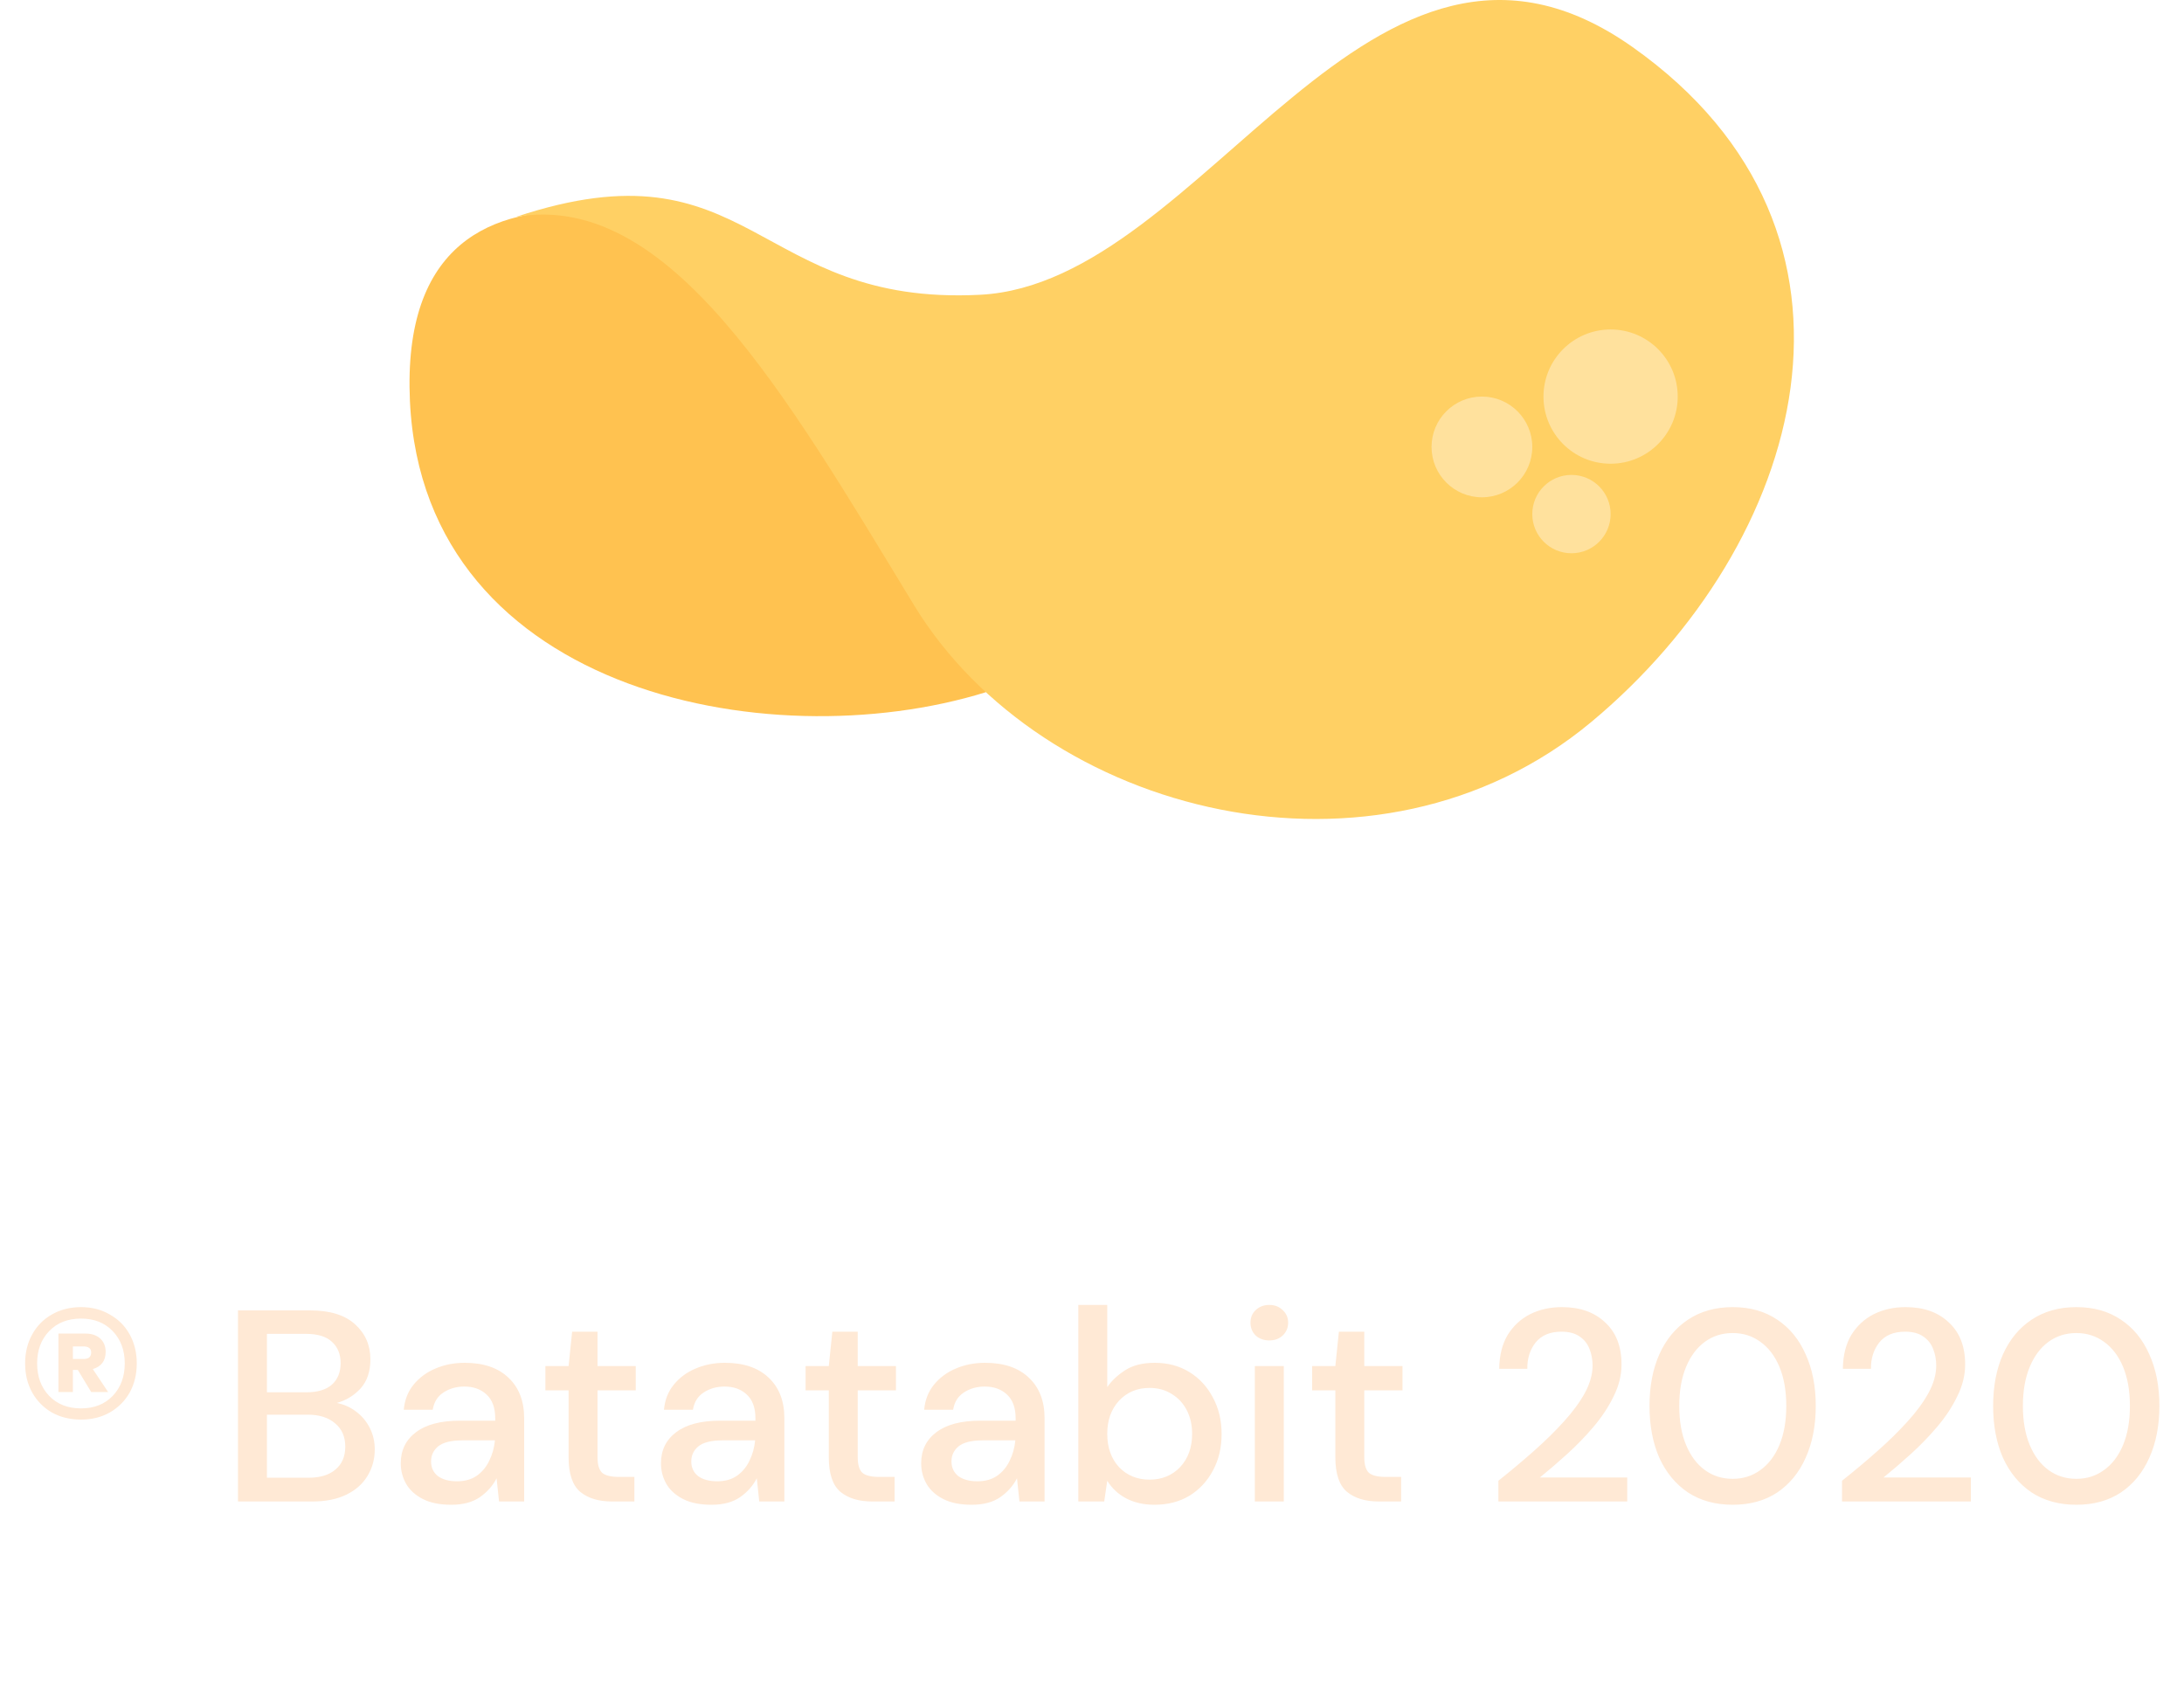
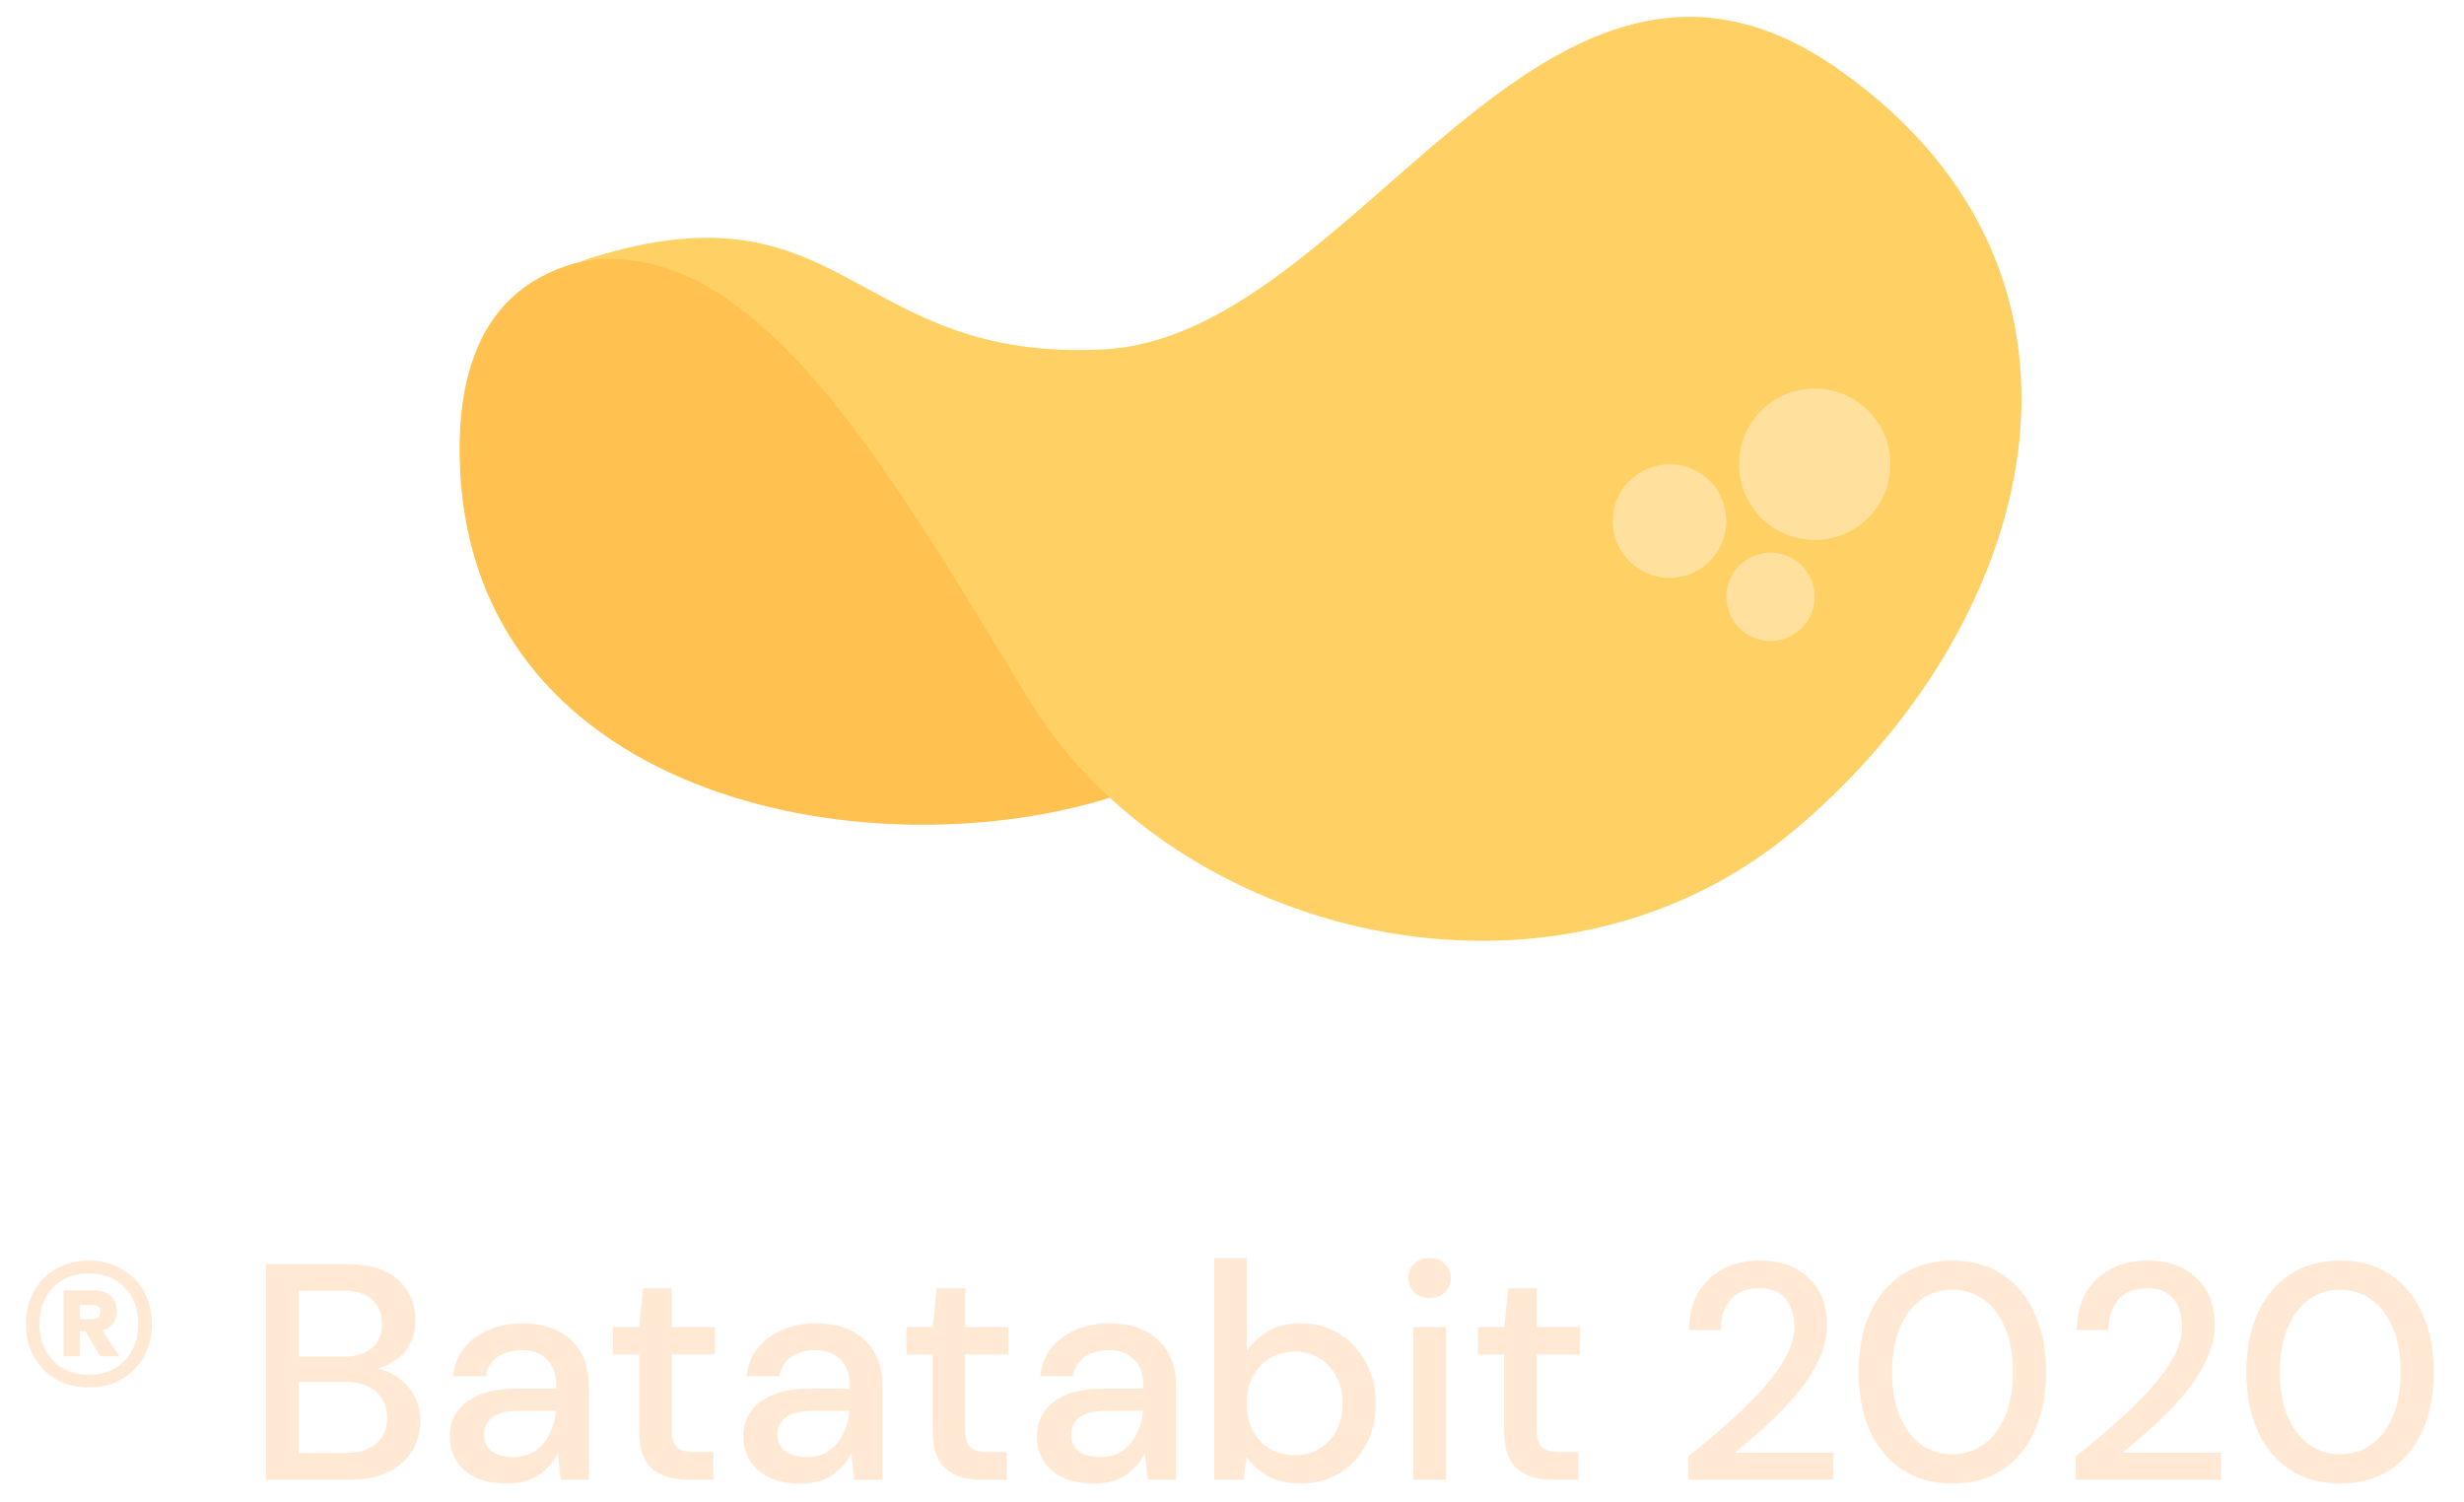
- <svg xmlns="http://www.w3.org/2000/svg" width="64" height="50" viewBox="0 0 64 50" fill="none">
-   <path d="M2.376 41.6C2.056 41.6 1.77 41.531 1.52 41.392C1.274 41.248 1.082 41.053 0.944 40.808C0.805 40.557 0.736 40.272 0.736 39.952C0.736 39.637 0.805 39.355 0.944 39.104C1.082 38.853 1.274 38.659 1.52 38.52C1.77 38.376 2.056 38.304 2.376 38.304C2.69 38.304 2.97 38.376 3.216 38.52C3.466 38.659 3.661 38.853 3.8 39.104C3.938 39.355 4.008 39.637 4.008 39.952C4.008 40.272 3.938 40.557 3.8 40.808C3.661 41.053 3.466 41.248 3.216 41.392C2.97 41.531 2.69 41.6 2.376 41.6ZM2.376 41.272C2.76 41.272 3.069 41.149 3.304 40.904C3.538 40.659 3.656 40.341 3.656 39.952C3.656 39.568 3.538 39.253 3.304 39.008C3.069 38.763 2.76 38.64 2.376 38.64C1.986 38.64 1.674 38.763 1.44 39.008C1.205 39.253 1.088 39.568 1.088 39.952C1.088 40.341 1.205 40.659 1.44 40.904C1.674 41.149 1.986 41.272 2.376 41.272ZM1.712 40.792V39.08H2.512C2.688 39.08 2.829 39.128 2.936 39.224C3.042 39.32 3.096 39.451 3.096 39.616C3.096 39.877 2.97 40.045 2.72 40.12L3.168 40.792H2.672L2.28 40.144H2.136V40.792H1.712ZM2.136 39.824H2.456C2.514 39.824 2.565 39.811 2.608 39.784C2.65 39.752 2.672 39.701 2.672 39.632C2.672 39.568 2.65 39.523 2.608 39.496C2.565 39.469 2.514 39.456 2.456 39.456H2.136V39.824ZM6.974 44V38.4H9.086C9.668 38.4 10.108 38.536 10.406 38.808C10.705 39.08 10.854 39.421 10.854 39.832C10.854 40.189 10.758 40.475 10.566 40.688C10.374 40.896 10.142 41.037 9.87 41.112C10.084 41.155 10.273 41.24 10.438 41.368C10.609 41.496 10.742 41.656 10.838 41.848C10.934 42.04 10.982 42.248 10.982 42.472C10.982 42.76 10.91 43.021 10.766 43.256C10.628 43.485 10.422 43.667 10.15 43.8C9.878 43.933 9.545 44 9.15 44H6.974ZM7.822 40.8H8.982C9.308 40.8 9.556 40.725 9.726 40.576C9.897 40.421 9.982 40.211 9.982 39.944C9.982 39.683 9.897 39.475 9.726 39.32C9.561 39.165 9.308 39.088 8.966 39.088H7.822V40.8ZM7.822 43.304H9.038C9.38 43.304 9.644 43.224 9.83 43.064C10.022 42.904 10.118 42.68 10.118 42.392C10.118 42.104 10.02 41.877 9.822 41.712C9.625 41.541 9.358 41.456 9.022 41.456H7.822V43.304ZM13.224 44.096C12.888 44.096 12.61 44.04 12.392 43.928C12.173 43.816 12.01 43.669 11.904 43.488C11.797 43.301 11.744 43.099 11.744 42.88C11.744 42.496 11.893 42.192 12.192 41.968C12.49 41.744 12.917 41.632 13.472 41.632H14.512V41.56C14.512 41.251 14.426 41.019 14.256 40.864C14.09 40.709 13.874 40.632 13.608 40.632C13.373 40.632 13.168 40.691 12.992 40.808C12.821 40.92 12.717 41.088 12.68 41.312H11.832C11.858 41.024 11.954 40.779 12.12 40.576C12.29 40.368 12.504 40.211 12.76 40.104C13.021 39.992 13.306 39.936 13.616 39.936C14.17 39.936 14.6 40.083 14.904 40.376C15.208 40.664 15.36 41.059 15.36 41.56V44H14.624L14.552 43.32C14.44 43.539 14.277 43.723 14.064 43.872C13.85 44.021 13.57 44.096 13.224 44.096ZM13.392 43.408C13.621 43.408 13.813 43.355 13.968 43.248C14.128 43.136 14.25 42.989 14.336 42.808C14.426 42.627 14.482 42.427 14.504 42.208H13.56C13.224 42.208 12.984 42.267 12.84 42.384C12.701 42.501 12.632 42.648 12.632 42.824C12.632 43.005 12.698 43.149 12.832 43.256C12.97 43.357 13.157 43.408 13.392 43.408ZM17.934 44C17.545 44 17.236 43.907 17.006 43.72C16.777 43.528 16.662 43.189 16.662 42.704V40.744H15.982V40.032H16.662L16.766 39.024H17.51V40.032H18.63V40.744H17.51V42.704C17.51 42.923 17.556 43.075 17.646 43.16C17.742 43.24 17.905 43.28 18.134 43.28H18.59V44H17.934ZM20.849 44.096C20.513 44.096 20.235 44.04 20.017 43.928C19.798 43.816 19.635 43.669 19.529 43.488C19.422 43.301 19.369 43.099 19.369 42.88C19.369 42.496 19.518 42.192 19.817 41.968C20.115 41.744 20.542 41.632 21.097 41.632H22.137V41.56C22.137 41.251 22.051 41.019 21.881 40.864C21.715 40.709 21.499 40.632 21.233 40.632C20.998 40.632 20.793 40.691 20.617 40.808C20.446 40.92 20.342 41.088 20.305 41.312H19.457C19.483 41.024 19.579 40.779 19.745 40.576C19.915 40.368 20.129 40.211 20.385 40.104C20.646 39.992 20.931 39.936 21.241 39.936C21.795 39.936 22.225 40.083 22.529 40.376C22.833 40.664 22.985 41.059 22.985 41.56V44H22.249L22.177 43.32C22.065 43.539 21.902 43.723 21.689 43.872C21.475 44.021 21.195 44.096 20.849 44.096ZM21.017 43.408C21.246 43.408 21.438 43.355 21.593 43.248C21.753 43.136 21.875 42.989 21.961 42.808C22.051 42.627 22.107 42.427 22.129 42.208H21.185C20.849 42.208 20.609 42.267 20.465 42.384C20.326 42.501 20.257 42.648 20.257 42.824C20.257 43.005 20.323 43.149 20.457 43.256C20.595 43.357 20.782 43.408 21.017 43.408ZM25.559 44C25.17 44 24.861 43.907 24.631 43.72C24.402 43.528 24.287 43.189 24.287 42.704V40.744H23.607V40.032H24.287L24.391 39.024H25.135V40.032H26.255V40.744H25.135V42.704C25.135 42.923 25.181 43.075 25.271 43.16C25.367 43.24 25.53 43.28 25.759 43.28H26.215V44H25.559ZM28.474 44.096C28.138 44.096 27.86 44.04 27.642 43.928C27.423 43.816 27.26 43.669 27.154 43.488C27.047 43.301 26.994 43.099 26.994 42.88C26.994 42.496 27.143 42.192 27.442 41.968C27.74 41.744 28.167 41.632 28.722 41.632H29.762V41.56C29.762 41.251 29.676 41.019 29.506 40.864C29.34 40.709 29.124 40.632 28.858 40.632C28.623 40.632 28.418 40.691 28.242 40.808C28.071 40.92 27.967 41.088 27.93 41.312H27.082C27.108 41.024 27.204 40.779 27.37 40.576C27.54 40.368 27.754 40.211 28.01 40.104C28.271 39.992 28.556 39.936 28.866 39.936C29.42 39.936 29.85 40.083 30.154 40.376C30.458 40.664 30.61 41.059 30.61 41.56V44H29.874L29.802 43.32C29.69 43.539 29.527 43.723 29.314 43.872C29.1 44.021 28.82 44.096 28.474 44.096ZM28.642 43.408C28.871 43.408 29.063 43.355 29.218 43.248C29.378 43.136 29.5 42.989 29.586 42.808C29.676 42.627 29.732 42.427 29.754 42.208H28.81C28.474 42.208 28.234 42.267 28.09 42.384C27.951 42.501 27.882 42.648 27.882 42.824C27.882 43.005 27.948 43.149 28.082 43.256C28.22 43.357 28.407 43.408 28.642 43.408ZM33.831 44.096C33.521 44.096 33.246 44.035 33.007 43.912C32.772 43.789 32.585 43.616 32.447 43.392L32.358 44H31.599V38.24H32.447V40.648C32.575 40.461 32.751 40.296 32.974 40.152C33.199 40.008 33.486 39.936 33.839 39.936C34.222 39.936 34.561 40.027 34.855 40.208C35.148 40.389 35.377 40.637 35.542 40.952C35.713 41.267 35.798 41.624 35.798 42.024C35.798 42.424 35.713 42.781 35.542 43.096C35.377 43.405 35.148 43.651 34.855 43.832C34.561 44.008 34.22 44.096 33.831 44.096ZM33.687 43.36C34.049 43.36 34.348 43.237 34.583 42.992C34.817 42.741 34.934 42.416 34.934 42.016C34.934 41.755 34.881 41.523 34.775 41.32C34.668 41.117 34.521 40.96 34.334 40.848C34.148 40.731 33.932 40.672 33.687 40.672C33.324 40.672 33.025 40.797 32.791 41.048C32.561 41.299 32.447 41.621 32.447 42.016C32.447 42.416 32.561 42.741 32.791 42.992C33.025 43.237 33.324 43.36 33.687 43.36ZM37.196 39.28C37.036 39.28 36.902 39.232 36.796 39.136C36.694 39.035 36.644 38.909 36.644 38.76C36.644 38.611 36.694 38.488 36.796 38.392C36.902 38.291 37.036 38.24 37.196 38.24C37.356 38.24 37.486 38.291 37.588 38.392C37.694 38.488 37.748 38.611 37.748 38.76C37.748 38.909 37.694 39.035 37.588 39.136C37.486 39.232 37.356 39.28 37.196 39.28ZM36.772 44V40.032H37.62V44H36.772ZM40.403 44C40.014 44 39.705 43.907 39.475 43.72C39.246 43.528 39.131 43.189 39.131 42.704V40.744H38.451V40.032H39.131L39.235 39.024H39.979V40.032H41.099V40.744H39.979V42.704C39.979 42.923 40.025 43.075 40.115 43.16C40.211 43.24 40.374 43.28 40.603 43.28H41.059V44H40.403ZM43.909 44V43.392C44.272 43.104 44.618 42.813 44.949 42.52C45.28 42.227 45.573 41.939 45.829 41.656C46.09 41.368 46.296 41.088 46.445 40.816C46.594 40.539 46.669 40.272 46.669 40.016C46.669 39.845 46.64 39.685 46.581 39.536C46.523 39.381 46.426 39.259 46.293 39.168C46.16 39.072 45.981 39.024 45.757 39.024C45.421 39.024 45.168 39.131 44.997 39.344C44.832 39.557 44.752 39.813 44.757 40.112H43.933C43.938 39.717 44.021 39.387 44.181 39.12C44.346 38.853 44.565 38.651 44.837 38.512C45.114 38.373 45.426 38.304 45.773 38.304C46.301 38.304 46.722 38.453 47.037 38.752C47.357 39.045 47.517 39.456 47.517 39.984C47.517 40.299 47.44 40.611 47.285 40.92C47.136 41.229 46.938 41.528 46.693 41.816C46.453 42.099 46.194 42.365 45.917 42.616C45.64 42.867 45.376 43.093 45.125 43.296H47.685V44H43.909ZM50.777 44.096C50.27 44.096 49.833 43.976 49.465 43.736C49.102 43.491 48.822 43.152 48.625 42.72C48.433 42.283 48.337 41.776 48.337 41.2C48.337 40.624 48.433 40.12 48.625 39.688C48.822 39.251 49.102 38.912 49.465 38.672C49.833 38.427 50.27 38.304 50.777 38.304C51.283 38.304 51.718 38.427 52.081 38.672C52.443 38.912 52.721 39.251 52.913 39.688C53.11 40.12 53.209 40.624 53.209 41.2C53.209 41.776 53.11 42.283 52.913 42.72C52.721 43.152 52.443 43.491 52.081 43.736C51.718 43.976 51.283 44.096 50.777 44.096ZM50.777 43.336C51.081 43.336 51.35 43.251 51.585 43.08C51.825 42.909 52.011 42.664 52.145 42.344C52.278 42.024 52.345 41.643 52.345 41.2C52.345 40.757 52.278 40.376 52.145 40.056C52.011 39.736 51.825 39.491 51.585 39.32C51.35 39.149 51.081 39.064 50.777 39.064C50.467 39.064 50.195 39.149 49.961 39.32C49.726 39.491 49.542 39.736 49.409 40.056C49.275 40.376 49.209 40.757 49.209 41.2C49.209 41.643 49.275 42.024 49.409 42.344C49.542 42.664 49.726 42.909 49.961 43.08C50.195 43.251 50.467 43.336 50.777 43.336ZM53.979 44V43.392C54.342 43.104 54.689 42.813 55.019 42.52C55.35 42.227 55.643 41.939 55.899 41.656C56.161 41.368 56.366 41.088 56.515 40.816C56.665 40.539 56.739 40.272 56.739 40.016C56.739 39.845 56.71 39.685 56.651 39.536C56.593 39.381 56.497 39.259 56.363 39.168C56.23 39.072 56.051 39.024 55.827 39.024C55.491 39.024 55.238 39.131 55.067 39.344C54.902 39.557 54.822 39.813 54.827 40.112H54.003C54.009 39.717 54.091 39.387 54.251 39.12C54.417 38.853 54.635 38.651 54.907 38.512C55.185 38.373 55.497 38.304 55.843 38.304C56.371 38.304 56.793 38.453 57.107 38.752C57.427 39.045 57.587 39.456 57.587 39.984C57.587 40.299 57.51 40.611 57.355 40.92C57.206 41.229 57.009 41.528 56.763 41.816C56.523 42.099 56.265 42.365 55.987 42.616C55.71 42.867 55.446 43.093 55.195 43.296H57.755V44H53.979ZM60.847 44.096C60.34 44.096 59.903 43.976 59.535 43.736C59.172 43.491 58.892 43.152 58.695 42.72C58.503 42.283 58.407 41.776 58.407 41.2C58.407 40.624 58.503 40.12 58.695 39.688C58.892 39.251 59.172 38.912 59.535 38.672C59.903 38.427 60.34 38.304 60.847 38.304C61.354 38.304 61.788 38.427 62.151 38.672C62.514 38.912 62.791 39.251 62.983 39.688C63.18 40.12 63.279 40.624 63.279 41.2C63.279 41.776 63.18 42.283 62.983 42.72C62.791 43.152 62.514 43.491 62.151 43.736C61.788 43.976 61.354 44.096 60.847 44.096ZM60.847 43.336C61.151 43.336 61.42 43.251 61.655 43.08C61.895 42.909 62.082 42.664 62.215 42.344C62.348 42.024 62.415 41.643 62.415 41.2C62.415 40.757 62.348 40.376 62.215 40.056C62.082 39.736 61.895 39.491 61.655 39.32C61.42 39.149 61.151 39.064 60.847 39.064C60.538 39.064 60.266 39.149 60.031 39.32C59.796 39.491 59.612 39.736 59.479 40.056C59.346 40.376 59.279 40.757 59.279 41.2C59.279 41.643 59.346 42.024 59.479 42.344C59.612 42.664 59.796 42.909 60.031 43.08C60.266 43.251 60.538 43.336 60.847 43.336Z" fill="#FFE9D5" />
-   <path d="M28.891 20.284C22.467 22.281 12.093 20.24 12.001 11.345C11.908 2.45 22.981 7.749 22.981 7.749L28.891 20.284Z" fill="#FFC250" />
-   <path d="M15.124 6.354C19.607 5.586 23.011 11.527 26.778 17.723C30.545 23.92 40.354 26.376 46.622 21.165C52.889 15.954 55.542 6.827 47.846 1.383C40.151 -4.061 35.347 8.299 28.722 8.638C22.097 8.978 22.049 4.054 15.124 6.354Z" fill="#FFD064" />
-   <circle cx="47.197" cy="11.622" r="1.967" fill="#FFE19D" />
-   <circle cx="43.426" cy="13.097" r="1.476" fill="#FFE19D" />
-   <circle cx="46.05" cy="15.065" r="1.148" fill="#FFE19D" />
+ <svg xmlns="http://www.w3.org/2000/svg" width="64" height="39" viewBox="0 0 64 39" version="1.1" id="svg14" style="fill:none">
+   <defs id="defs18" />
+   <path d="m 2.313,36.038 c -0.32,0 -0.605,-0.069 -0.856,-0.208 -0.245,-0.144 -0.437,-0.339 -0.576,-0.584 -0.139,-0.251 -0.208,-0.536 -0.208,-0.856 0,-0.315 0.069,-0.597 0.208,-0.848 0.139,-0.251 0.331,-0.445 0.576,-0.584 0.251,-0.144 0.536,-0.216 0.856,-0.216 0.315,0 0.595,0.072 0.84,0.216 0.251,0.139 0.445,0.333 0.584,0.584 0.139,0.251 0.208,0.533 0.208,0.848 0,0.32 -0.069,0.605 -0.208,0.856 -0.139,0.245 -0.333,0.44 -0.584,0.584 -0.245,0.139 -0.525,0.208 -0.84,0.208 z m 0,-0.328 c 0.384,0 0.693,-0.123 0.928,-0.368 0.235,-0.245 0.352,-0.563 0.352,-0.952 0,-0.384 -0.117,-0.699 -0.352,-0.944 -0.235,-0.245 -0.544,-0.368 -0.928,-0.368 -0.389,0 -0.701,0.123 -0.936,0.368 -0.235,0.245 -0.352,0.56 -0.352,0.944 0,0.389 0.117,0.707 0.352,0.952 0.235,0.245 0.547,0.368 0.936,0.368 z m -0.664,-0.48 v -1.712 h 0.8 c 0.176,0 0.317,0.048 0.424,0.144 0.107,0.096 0.16,0.227 0.16,0.392 0,0.261 -0.125,0.429 -0.376,0.504 l 0.448,0.672 h -0.496 l -0.392,-0.648 h -0.144 v 0.648 z m 0.424,-0.968 h 0.32 c 0.059,0 0.109,-0.013 0.152,-0.04 0.043,-0.032 0.064,-0.083 0.064,-0.152 0,-0.064 -0.021,-0.109 -0.064,-0.136 -0.043,-0.027 -0.093,-0.04 -0.152,-0.04 h -0.32 z m 4.838,4.176 v -5.6 h 2.112 c 0.581,0 1.021,0.136 1.32,0.408 0.299,0.272 0.448,0.613 0.448,1.024 0,0.357 -0.096,0.643 -0.288,0.856 -0.192,0.208 -0.424,0.349 -0.696,0.424 0.213,0.043 0.403,0.128 0.568,0.256 0.171,0.128 0.304,0.288 0.4,0.48 0.096,0.192 0.144,0.4 0.144,0.624 0,0.288 -0.072,0.549 -0.216,0.784 -0.139,0.229 -0.344,0.411 -0.616,0.544 -0.272,0.133 -0.605,0.2 -1,0.2 z m 0.848,-3.2 h 1.16 c 0.325,0 0.573,-0.075 0.744,-0.224 0.171,-0.155 0.256,-0.365 0.256,-0.632 0,-0.261 -0.085,-0.469 -0.256,-0.624 -0.165,-0.155 -0.419,-0.232 -0.76,-0.232 h -1.144 z m 0,2.504 h 1.216 c 0.341,0 0.605,-0.08 0.792,-0.24 0.192,-0.16 0.288,-0.384 0.288,-0.672 0,-0.288 -0.099,-0.515 -0.296,-0.68 -0.197,-0.171 -0.464,-0.256 -0.8,-0.256 h -1.2 z m 5.402,0.792 c -0.336,0 -0.613,-0.056 -0.832,-0.168 -0.219,-0.112 -0.381,-0.259 -0.488,-0.44 -0.107,-0.187 -0.16,-0.389 -0.16,-0.608 0,-0.384 0.149,-0.688 0.448,-0.912 0.299,-0.224 0.725,-0.336 1.28,-0.336 h 1.04 v -0.072 c 0,-0.309 -0.085,-0.541 -0.256,-0.696 -0.165,-0.155 -0.381,-0.232 -0.648,-0.232 -0.235,0 -0.44,0.059 -0.616,0.176 -0.171,0.112 -0.275,0.28 -0.312,0.504 h -0.848 c 0.027,-0.288 0.123,-0.533 0.288,-0.736 0.171,-0.208 0.384,-0.365 0.64,-0.472 0.261,-0.112 0.547,-0.168 0.856,-0.168 0.555,0 0.984,0.147 1.288,0.44 0.304,0.288 0.456,0.683 0.456,1.184 v 2.44 h -0.736 l -0.072,-0.68 c -0.112,0.219 -0.275,0.403 -0.488,0.552 -0.213,0.149 -0.493,0.224 -0.84,0.224 z m 0.168,-0.688 c 0.229,0 0.421,-0.053 0.576,-0.16 0.16,-0.112 0.283,-0.259 0.368,-0.44 0.091,-0.181 0.147,-0.381 0.168,-0.6 h -0.944 c -0.336,0 -0.576,0.059 -0.72,0.176 -0.139,0.117 -0.208,0.264 -0.208,0.44 0,0.181 0.067,0.325 0.2,0.432 0.139,0.101 0.325,0.152 0.56,0.152 z m 4.543,0.592 c -0.389,0 -0.699,-0.093 -0.928,-0.28 -0.229,-0.192 -0.344,-0.531 -0.344,-1.016 v -1.96 h -0.68 v -0.712 h 0.68 l 0.104,-1.008 h 0.744 v 1.008 h 1.12 v 0.712 h -1.12 v 1.96 c 0,0.219 0.045,0.371 0.136,0.456 0.096,0.08 0.259,0.12 0.488,0.12 h 0.456 v 0.72 z m 2.914,0.096 c -0.336,0 -0.613,-0.056 -0.832,-0.168 -0.219,-0.112 -0.381,-0.259 -0.488,-0.44 -0.107,-0.187 -0.16,-0.389 -0.16,-0.608 0,-0.384 0.149,-0.688 0.448,-0.912 0.299,-0.224 0.725,-0.336 1.28,-0.336 h 1.04 v -0.072 c 0,-0.309 -0.085,-0.541 -0.256,-0.696 -0.165,-0.155 -0.381,-0.232 -0.648,-0.232 -0.235,0 -0.44,0.059 -0.616,0.176 -0.171,0.112 -0.275,0.28 -0.312,0.504 h -0.848 c 0.027,-0.288 0.123,-0.533 0.288,-0.736 0.171,-0.208 0.384,-0.365 0.64,-0.472 0.261,-0.112 0.547,-0.168 0.856,-0.168 0.555,0 0.984,0.147 1.288,0.44 0.304,0.288 0.456,0.683 0.456,1.184 v 2.44 h -0.736 l -0.072,-0.68 c -0.112,0.219 -0.275,0.403 -0.488,0.552 -0.213,0.149 -0.493,0.224 -0.84,0.224 z m 0.168,-0.688 c 0.229,0 0.421,-0.053 0.576,-0.16 0.16,-0.112 0.283,-0.259 0.368,-0.44 0.091,-0.181 0.147,-0.381 0.168,-0.6 h -0.944 c -0.336,0 -0.576,0.059 -0.72,0.176 -0.139,0.117 -0.208,0.264 -0.208,0.44 0,0.181 0.067,0.325 0.2,0.432 0.139,0.101 0.325,0.152 0.56,0.152 z m 4.543,0.592 c -0.389,0 -0.699,-0.093 -0.928,-0.28 -0.229,-0.192 -0.344,-0.531 -0.344,-1.016 v -1.96 h -0.68 v -0.712 h 0.68 l 0.104,-1.008 h 0.744 v 1.008 h 1.12 v 0.712 h -1.12 v 1.96 c 0,0.219 0.045,0.371 0.136,0.456 0.096,0.08 0.259,0.12 0.488,0.12 h 0.456 v 0.72 z m 2.914,0.096 c -0.336,0 -0.613,-0.056 -0.832,-0.168 -0.219,-0.112 -0.381,-0.259 -0.488,-0.44 -0.107,-0.187 -0.16,-0.389 -0.16,-0.608 0,-0.384 0.149,-0.688 0.448,-0.912 0.299,-0.224 0.725,-0.336 1.28,-0.336 h 1.04 v -0.072 c 0,-0.309 -0.085,-0.541 -0.256,-0.696 -0.165,-0.155 -0.381,-0.232 -0.648,-0.232 -0.235,0 -0.44,0.059 -0.616,0.176 -0.171,0.112 -0.275,0.28 -0.312,0.504 h -0.848 c 0.027,-0.288 0.123,-0.533 0.288,-0.736 0.171,-0.208 0.384,-0.365 0.64,-0.472 0.261,-0.112 0.547,-0.168 0.856,-0.168 0.555,0 0.984,0.147 1.288,0.44 0.304,0.288 0.456,0.683 0.456,1.184 v 2.44 h -0.736 l -0.072,-0.68 c -0.112,0.219 -0.275,0.403 -0.488,0.552 -0.213,0.149 -0.493,0.224 -0.84,0.224 z m 0.168,-0.688 c 0.229,0 0.421,-0.053 0.576,-0.16 0.16,-0.112 0.283,-0.259 0.368,-0.44 0.091,-0.181 0.147,-0.381 0.168,-0.6 h -0.944 c -0.336,0 -0.576,0.059 -0.72,0.176 -0.139,0.117 -0.208,0.264 -0.208,0.44 0,0.181 0.067,0.325 0.2,0.432 0.139,0.101 0.325,0.152 0.56,0.152 z m 5.189,0.688 c -0.309,0 -0.584,-0.061 -0.824,-0.184 -0.235,-0.123 -0.421,-0.296 -0.56,-0.52 l -0.088,0.608 h -0.76 v -5.76 h 0.848 v 2.408 c 0.128,-0.187 0.304,-0.352 0.528,-0.496 0.224,-0.144 0.512,-0.216 0.864,-0.216 0.384,0 0.723,0.091 1.016,0.272 0.293,0.181 0.523,0.429 0.688,0.744 0.171,0.315 0.256,0.672 0.256,1.072 0,0.4 -0.085,0.757 -0.256,1.072 -0.165,0.309 -0.395,0.555 -0.688,0.736 -0.293,0.176 -0.635,0.264 -1.024,0.264 z m -0.144,-0.736 c 0.363,0 0.661,-0.123 0.896,-0.368 0.235,-0.251 0.352,-0.576 0.352,-0.976 0,-0.261 -0.053,-0.493 -0.16,-0.696 -0.107,-0.203 -0.253,-0.36 -0.44,-0.472 -0.187,-0.117 -0.403,-0.176 -0.648,-0.176 -0.363,0 -0.661,0.125 -0.896,0.376 -0.229,0.251 -0.344,0.573 -0.344,0.968 0,0.4 0.115,0.725 0.344,0.976 0.235,0.245 0.533,0.368 0.896,0.368 z m 3.509,-4.08 c -0.16,0 -0.293,-0.048 -0.4,-0.144 -0.101,-0.101 -0.152,-0.227 -0.152,-0.376 0,-0.149 0.051,-0.272 0.152,-0.368 0.107,-0.101 0.24,-0.152 0.4,-0.152 0.16,0 0.291,0.051 0.392,0.152 0.107,0.096 0.16,0.219 0.16,0.368 0,0.149 -0.053,0.275 -0.16,0.376 -0.101,0.096 -0.232,0.144 -0.392,0.144 z m -0.424,4.72 v -3.968 h 0.848 v 3.968 z m 3.631,0 c -0.389,0 -0.699,-0.093 -0.928,-0.28 -0.229,-0.192 -0.344,-0.531 -0.344,-1.016 v -1.96 h -0.68 v -0.712 h 0.68 l 0.104,-1.008 h 0.744 v 1.008 h 1.12 v 0.712 h -1.12 v 1.96 c 0,0.219 0.045,0.371 0.136,0.456 0.096,0.08 0.259,0.12 0.488,0.12 h 0.456 v 0.72 z m 3.506,0 v -0.608 c 0.363,-0.288 0.709,-0.579 1.04,-0.872 0.331,-0.293 0.624,-0.581 0.88,-0.864 0.261,-0.288 0.467,-0.568 0.616,-0.84 0.149,-0.277 0.224,-0.544 0.224,-0.8 0,-0.171 -0.029,-0.331 -0.088,-0.48 -0.059,-0.155 -0.155,-0.277 -0.288,-0.368 -0.133,-0.096 -0.312,-0.144 -0.536,-0.144 -0.336,0 -0.589,0.107 -0.76,0.32 -0.165,0.213 -0.245,0.469 -0.24,0.768 h -0.824 c 0.005,-0.395 0.088,-0.725 0.248,-0.992 0.165,-0.267 0.384,-0.469 0.656,-0.608 0.277,-0.139 0.589,-0.208 0.936,-0.208 0.528,0 0.949,0.149 1.264,0.448 0.32,0.293 0.48,0.704 0.48,1.232 0,0.315 -0.077,0.627 -0.232,0.936 -0.149,0.309 -0.347,0.608 -0.592,0.896 -0.24,0.283 -0.499,0.549 -0.776,0.8 -0.277,0.251 -0.541,0.477 -0.792,0.68 h 2.56 v 0.704 z m 6.868,0.096 c -0.507,0 -0.944,-0.12 -1.312,-0.36 -0.363,-0.245 -0.643,-0.584 -0.84,-1.016 -0.192,-0.437 -0.288,-0.944 -0.288,-1.52 0,-0.576 0.096,-1.08 0.288,-1.512 0.197,-0.437 0.477,-0.776 0.84,-1.016 0.368,-0.245 0.805,-0.368 1.312,-0.368 0.507,0 0.941,0.123 1.304,0.368 0.363,0.24 0.64,0.579 0.832,1.016 0.197,0.432 0.296,0.936 0.296,1.512 0,0.576 -0.099,1.083 -0.296,1.52 -0.192,0.432 -0.469,0.771 -0.832,1.016 -0.363,0.24 -0.797,0.36 -1.304,0.36 z m 0,-0.76 c 0.304,0 0.573,-0.085 0.808,-0.256 0.24,-0.171 0.427,-0.416 0.56,-0.736 0.133,-0.32 0.2,-0.701 0.2,-1.144 0,-0.443 -0.067,-0.824 -0.2,-1.144 -0.133,-0.32 -0.32,-0.565 -0.56,-0.736 -0.235,-0.171 -0.504,-0.256 -0.808,-0.256 -0.309,0 -0.581,0.085 -0.816,0.256 -0.235,0.171 -0.419,0.416 -0.552,0.736 -0.133,0.32 -0.2,0.701 -0.2,1.144 0,0.443 0.067,0.824 0.2,1.144 0.133,0.32 0.317,0.565 0.552,0.736 0.235,0.171 0.507,0.256 0.816,0.256 z m 3.203,0.664 v -0.608 c 0.363,-0.288 0.709,-0.579 1.04,-0.872 0.331,-0.293 0.624,-0.581 0.88,-0.864 0.261,-0.288 0.467,-0.568 0.616,-0.84 0.149,-0.277 0.224,-0.544 0.224,-0.8 0,-0.171 -0.029,-0.331 -0.088,-0.48 -0.059,-0.155 -0.155,-0.277 -0.288,-0.368 -0.133,-0.096 -0.312,-0.144 -0.536,-0.144 -0.336,0 -0.589,0.107 -0.76,0.32 -0.165,0.213 -0.245,0.469 -0.24,0.768 h -0.824 c 0.005,-0.395 0.088,-0.725 0.248,-0.992 0.165,-0.267 0.384,-0.469 0.656,-0.608 0.277,-0.139 0.589,-0.208 0.936,-0.208 0.528,0 0.949,0.149 1.264,0.448 0.32,0.293 0.48,0.704 0.48,1.232 0,0.315 -0.077,0.627 -0.232,0.936 -0.149,0.309 -0.347,0.608 -0.592,0.896 -0.24,0.283 -0.499,0.549 -0.776,0.8 -0.277,0.251 -0.541,0.477 -0.792,0.68 h 2.56 v 0.704 z m 6.868,0.096 c -0.507,0 -0.944,-0.12 -1.312,-0.36 -0.363,-0.245 -0.643,-0.584 -0.84,-1.016 -0.192,-0.437 -0.288,-0.944 -0.288,-1.52 0,-0.576 0.096,-1.08 0.288,-1.512 0.197,-0.437 0.477,-0.776 0.84,-1.016 0.368,-0.245 0.805,-0.368 1.312,-0.368 0.507,0 0.941,0.123 1.304,0.368 0.363,0.24 0.64,0.579 0.832,1.016 0.197,0.432 0.296,0.936 0.296,1.512 0,0.576 -0.099,1.083 -0.296,1.52 -0.192,0.432 -0.469,0.771 -0.832,1.016 -0.363,0.24 -0.797,0.36 -1.304,0.36 z m 0,-0.76 c 0.304,0 0.573,-0.085 0.808,-0.256 0.24,-0.171 0.427,-0.416 0.56,-0.736 0.133,-0.32 0.2,-0.701 0.2,-1.144 0,-0.443 -0.067,-0.824 -0.2,-1.144 -0.133,-0.32 -0.32,-0.565 -0.56,-0.736 -0.235,-0.171 -0.504,-0.256 -0.808,-0.256 -0.309,0 -0.581,0.085 -0.816,0.256 -0.235,0.171 -0.419,0.416 -0.552,0.736 -0.133,0.32 -0.2,0.701 -0.2,1.144 0,0.443 0.067,0.824 0.2,1.144 0.133,0.32 0.317,0.565 0.552,0.736 0.235,0.171 0.507,0.256 0.816,0.256 z" id="path2" style="fill:#ffe9d5" />
+   <path d="m 28.828,20.721 c -6.423,1.997 -16.798,-0.044 -16.89,-8.939 -0.092,-8.895 10.98,-3.596 10.98,-3.596 z" id="path4" style="fill:#ffc250" />
+   <path d="m 15.061,6.792 c 4.483,-0.768 7.888,5.172 11.655,11.369 3.767,6.197 13.576,8.653 19.843,3.442 C 52.827,16.391 55.48,7.265 47.784,1.821 40.088,-3.623 35.285,8.736 28.66,9.076 22.035,9.416 21.986,4.491 15.061,6.792 Z" id="path6" style="fill:#ffd064" />
+   <circle cx="47.135" cy="12.059" r="1.967" id="circle8" style="fill:#ffe19d" />
+   <circle cx="43.364" cy="13.535" r="1.476" id="circle10" style="fill:#ffe19d" />
+   <circle cx="45.987" cy="15.502" r="1.148" id="circle12" style="fill:#ffe19d" />
+   <rect id="rect68" width="142.021" height="64.718" x="-60.224" y="-37.703" />
</svg>
